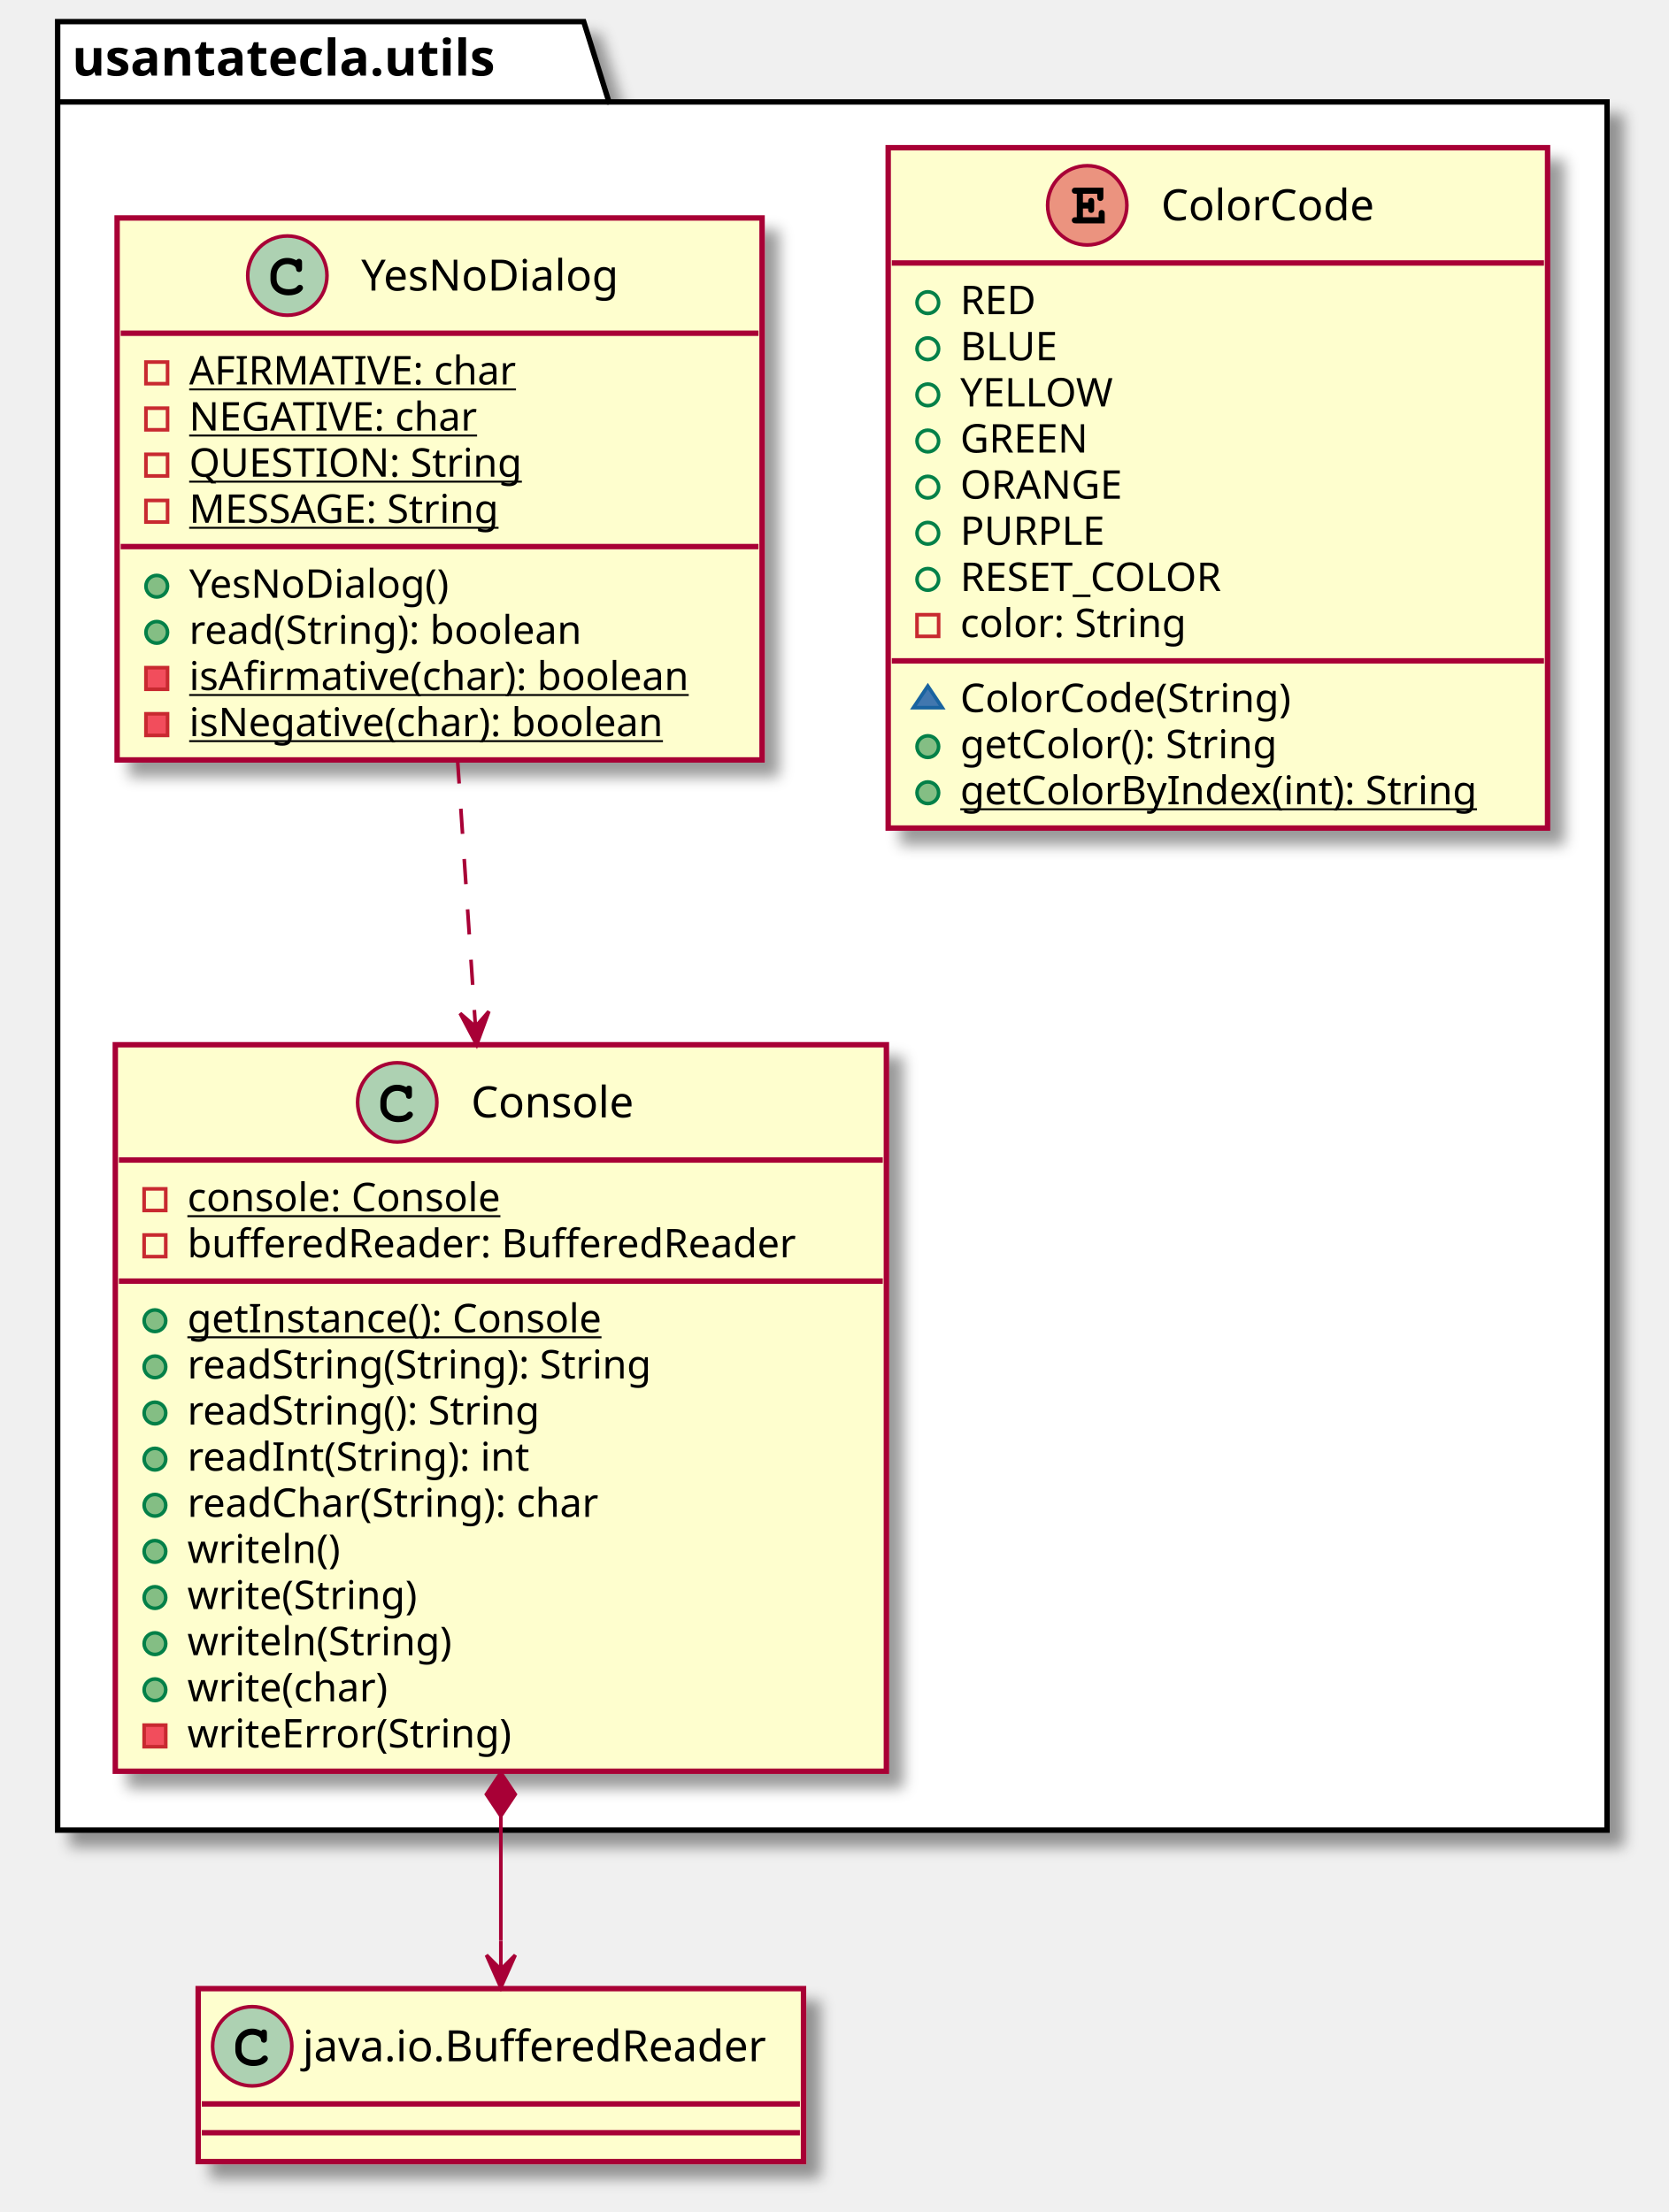
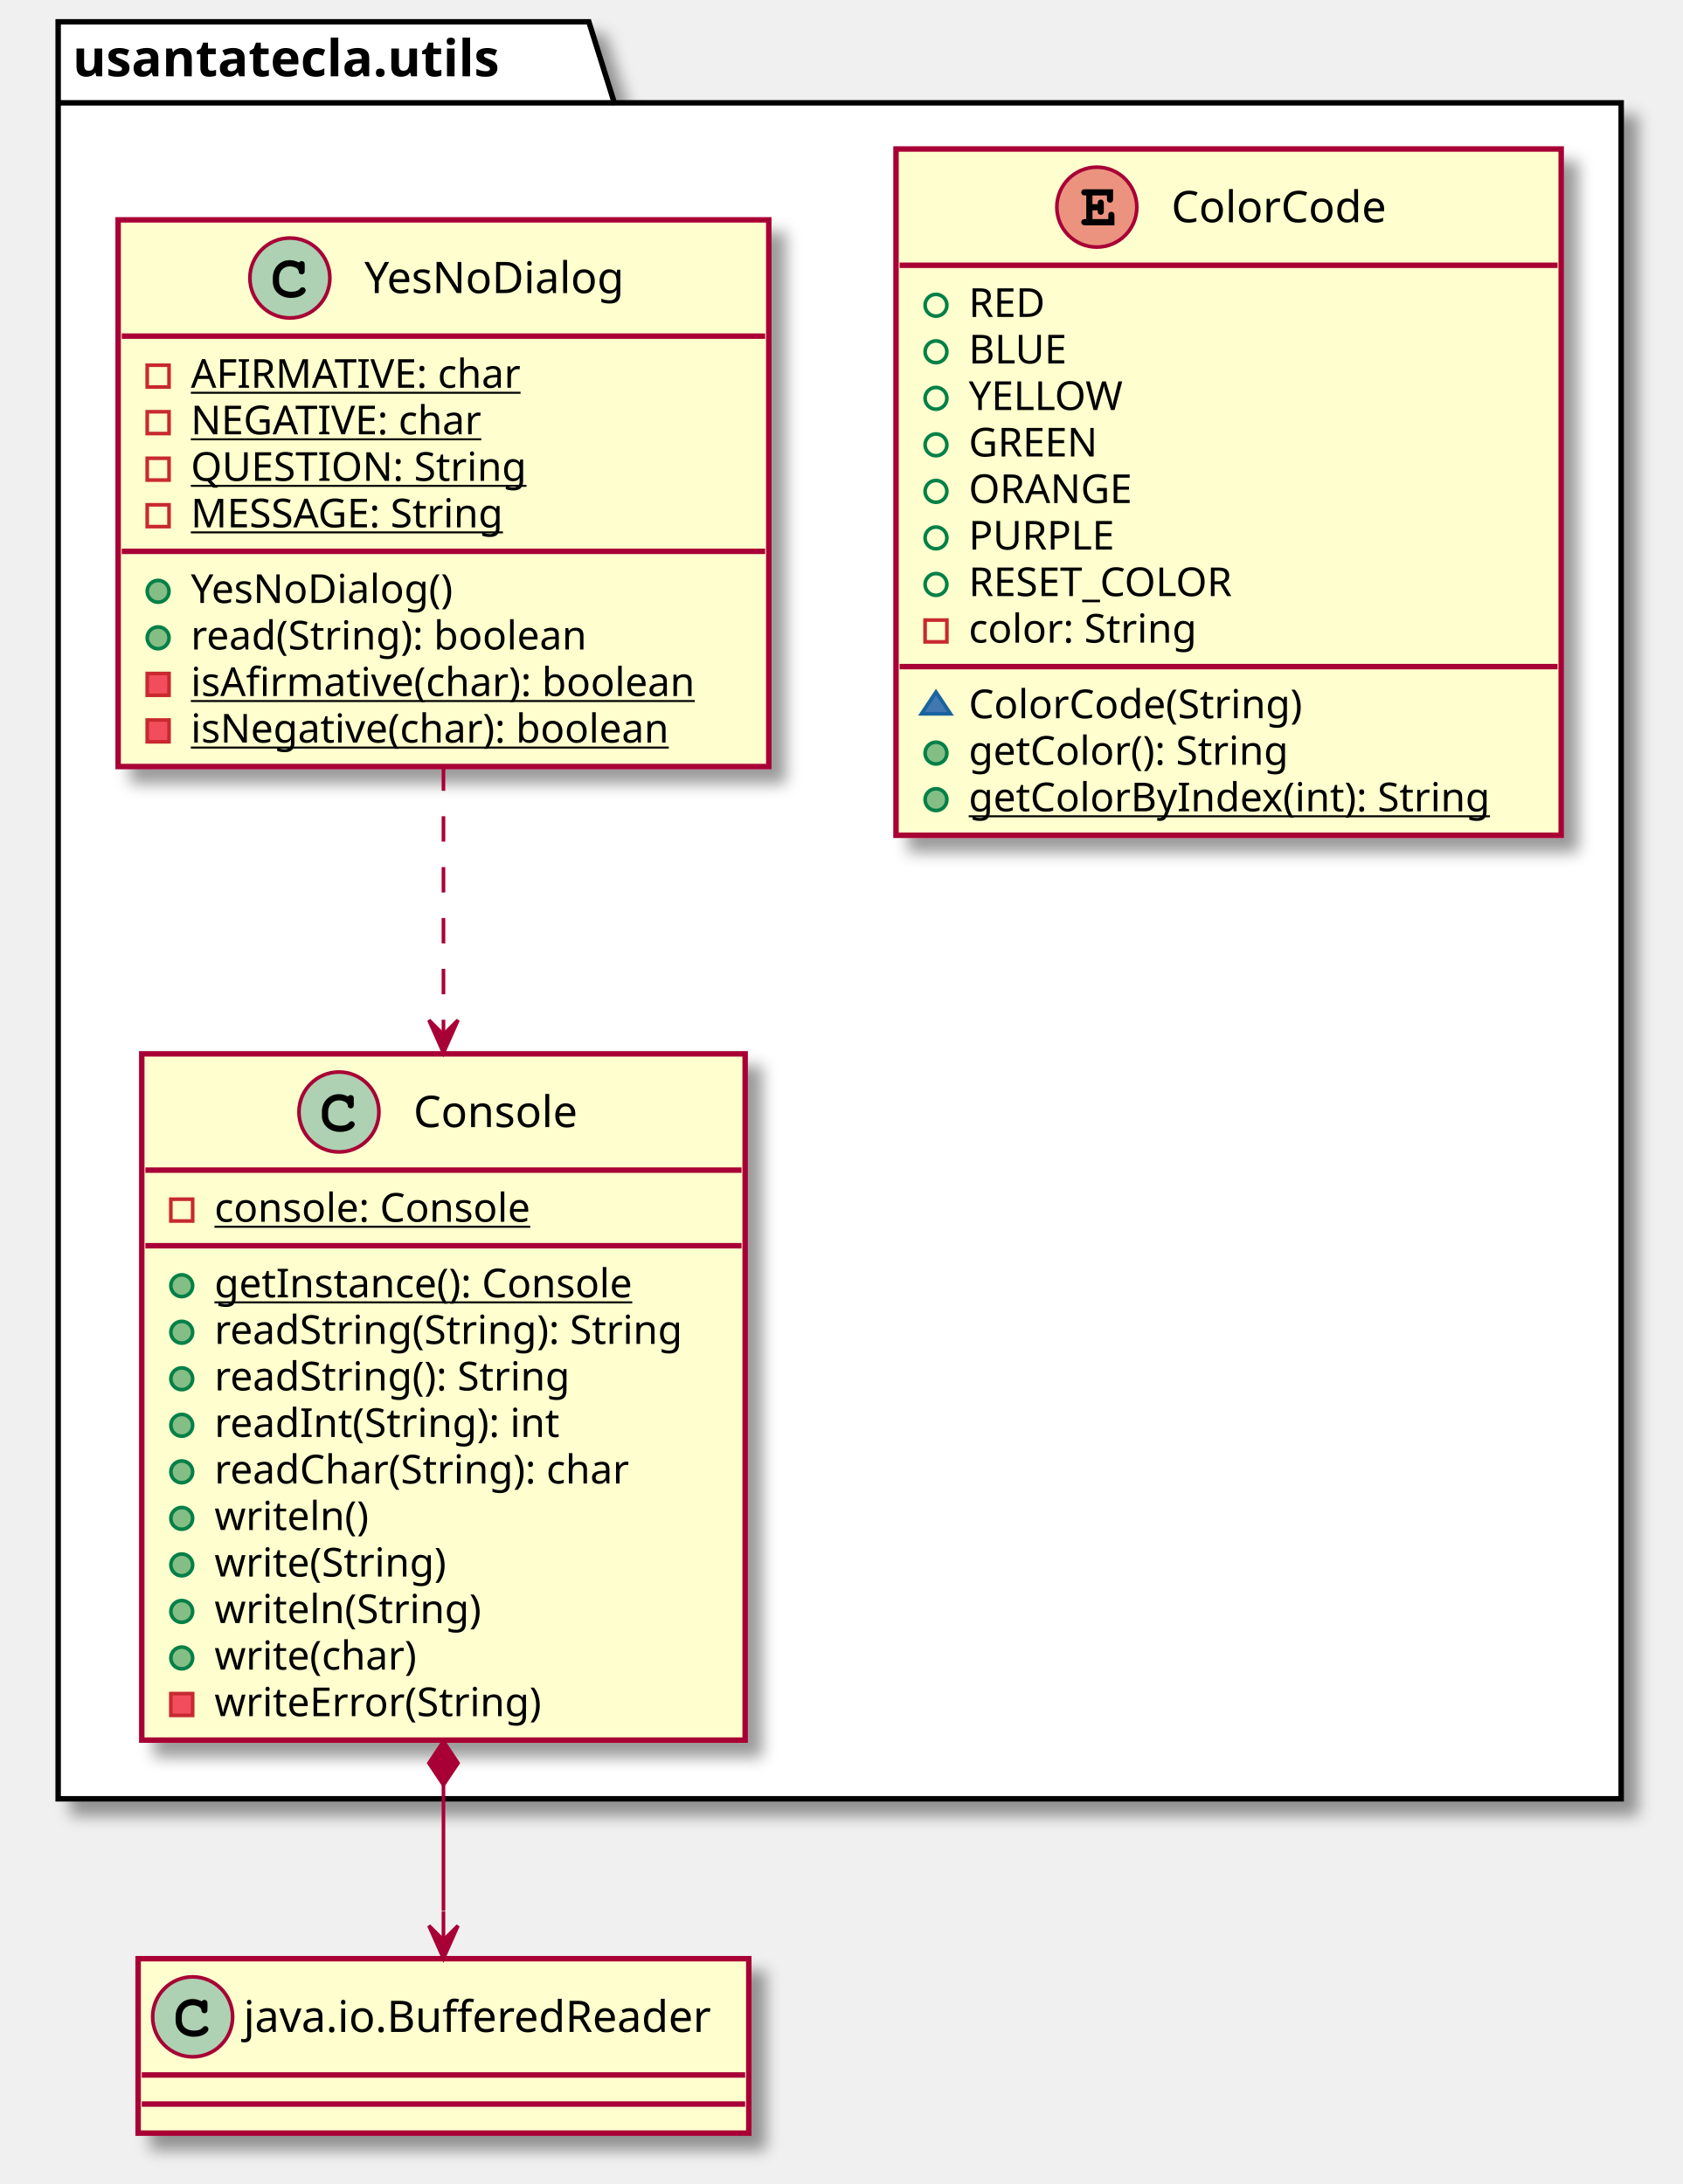
- <svg xmlns="http://www.w3.org/2000/svg" contentScriptType="application/ecmascript" contentStyleType="text/css" height="614px" preserveAspectRatio="none" style="width:463px;height:614px;" version="1.1" viewBox="0 0 463 614" width="463px" zoomAndPan="magnify">
+ <svg xmlns="http://www.w3.org/2000/svg" contentScriptType="application/ecmascript" contentStyleType="text/css" height="601px" preserveAspectRatio="none" style="width:463px;height:601px;" version="1.1" viewBox="0 0 463 601" width="463px" zoomAndPan="magnify">
  <defs>
-     <filter height="300%" id="f1itvocw9focsd" width="300%" x="-1" y="-1">
+     <filter height="300%" id="fwbqe8dt2c6pj" width="300%" x="-1" y="-1">
      <feGaussianBlur result="blurOut" stdDeviation="2.0" />
      <feColorMatrix in="blurOut" result="blurOut2" type="matrix" values="0 0 0 0 0 0 0 0 0 0 0 0 0 0 0 0 0 0 .4 0" />
      <feOffset dx="4.0" dy="4.0" in="blurOut2" result="blurOut3" />
      <feBlend in="SourceGraphic" in2="blurOut3" mode="normal" />
    </filter>
  </defs>
  <g>
-     <polygon fill="#FFFFFF" filter="url(#f1itvocw9focsd)" points="16,6,162,6,169,28.297,446,28.297,446,508,16,508,16,6" style="stroke: #000000; stroke-width: 1.5;" />
+     <polygon fill="#FFFFFF" filter="url(#fwbqe8dt2c6pj)" points="16,6,162,6,169,28.297,446,28.297,446,495,16,495,16,6" style="stroke: #000000; stroke-width: 1.5;" />
    <line style="stroke: #000000; stroke-width: 1.5;" x1="16" x2="169" y1="28.297" y2="28.297" />
    <text fill="#000000" font-family="sans-serif" font-size="14" font-weight="bold" lengthAdjust="spacingAndGlyphs" textLength="140" x="20" y="20.995">usantatecla.utils</text>
-     <rect codeLine="3" fill="#FEFECE" filter="url(#f1itvocw9focsd)" height="188.852" id="usantatecla.utils.ColorCode" style="stroke: #A80036; stroke-width: 1.5;" width="183" x="246.5" y="41" />
+     <rect codeLine="3" fill="#FEFECE" filter="url(#fwbqe8dt2c6pj)" height="188.852" id="usantatecla.utils.ColorCode" style="stroke: #A80036; stroke-width: 1.5;" width="183" x="246.5" y="41" />
    <ellipse cx="301.75" cy="57" fill="#EB937F" rx="11" ry="11" style="stroke: #A80036; stroke-width: 1.0;" />
    <path d="M300.547,57.875 L302,57.875 L302,57.984 C302,58.391 302.031,58.547 302.109,58.703 C302.266,58.953 302.547,59.109 302.844,59.109 C303.094,59.109 303.359,58.969 303.516,58.75 C303.641,58.594 303.672,58.438 303.672,57.984 L303.672,56.062 C303.672,55.906 303.672,55.859 303.656,55.703 C303.594,55.234 303.281,54.922 302.828,54.922 C302.578,54.922 302.312,55.062 302.141,55.281 C302.031,55.453 302,55.609 302,56.062 L302,56.188 L300.547,56.188 L300.547,53.781 L304.531,53.781 L304.531,54.641 C304.531,55.047 304.562,55.219 304.641,55.375 C304.812,55.625 305.094,55.781 305.375,55.781 C305.641,55.781 305.906,55.641 306.078,55.422 C306.188,55.25 306.219,55.109 306.219,54.641 L306.219,52.094 L298.594,52.094 C298.156,52.094 298.031,52.109 297.875,52.203 C297.625,52.359 297.469,52.656 297.469,52.938 C297.469,53.219 297.609,53.469 297.828,53.641 C297.984,53.75 298.172,53.781 298.594,53.781 L298.844,53.781 L298.844,60.297 L298.594,60.297 C298.188,60.297 298.031,60.312 297.875,60.422 C297.625,60.594 297.469,60.859 297.469,61.156 C297.469,61.422 297.609,61.672 297.828,61.828 C297.969,61.953 298.203,62 298.594,62 L306.594,62 L306.594,59.422 C306.594,58.984 306.562,58.844 306.484,58.688 C306.312,58.438 306.031,58.281 305.75,58.281 C305.484,58.281 305.219,58.391 305.047,58.641 C304.938,58.797 304.906,58.938 304.906,59.422 L304.906,60.297 L300.547,60.297 L300.547,57.875 Z " fill="#000000" />
    <text fill="#000000" font-family="sans-serif" font-size="12" lengthAdjust="spacingAndGlyphs" textLength="64" x="322.25" y="61.154">ColorCode</text>
    <line style="stroke: #A80036; stroke-width: 1.5;" x1="247.5" x2="428.5" y1="73" y2="73" />
    <ellipse cx="257.5" cy="84" fill="none" rx="3" ry="3" style="stroke: #038048; stroke-width: 1.0;" />
    <text fill="#000000" font-family="sans-serif" font-size="11" lengthAdjust="spacingAndGlyphs" textLength="23" x="266.5" y="87.21">RED</text>
    <ellipse cx="257.5" cy="96.805" fill="none" rx="3" ry="3" style="stroke: #038048; stroke-width: 1.0;" />
    <text fill="#000000" font-family="sans-serif" font-size="11" lengthAdjust="spacingAndGlyphs" textLength="29" x="266.5" y="100.015">BLUE</text>
    <ellipse cx="257.5" cy="109.609" fill="none" rx="3" ry="3" style="stroke: #038048; stroke-width: 1.0;" />
    <text fill="#000000" font-family="sans-serif" font-size="11" lengthAdjust="spacingAndGlyphs" textLength="46" x="266.5" y="112.82">YELLOW</text>
    <ellipse cx="257.5" cy="122.414" fill="none" rx="3" ry="3" style="stroke: #038048; stroke-width: 1.0;" />
    <text fill="#000000" font-family="sans-serif" font-size="11" lengthAdjust="spacingAndGlyphs" textLength="38" x="266.5" y="125.624">GREEN</text>
    <ellipse cx="257.5" cy="135.219" fill="none" rx="3" ry="3" style="stroke: #038048; stroke-width: 1.0;" />
    <text fill="#000000" font-family="sans-serif" font-size="11" lengthAdjust="spacingAndGlyphs" textLength="48" x="266.5" y="138.429">ORANGE</text>
    <ellipse cx="257.5" cy="148.023" fill="none" rx="3" ry="3" style="stroke: #038048; stroke-width: 1.0;" />
    <text fill="#000000" font-family="sans-serif" font-size="11" lengthAdjust="spacingAndGlyphs" textLength="40" x="266.5" y="151.234">PURPLE</text>
    <ellipse cx="257.5" cy="160.828" fill="none" rx="3" ry="3" style="stroke: #038048; stroke-width: 1.0;" />
    <text fill="#000000" font-family="sans-serif" font-size="11" lengthAdjust="spacingAndGlyphs" textLength="81" x="266.5" y="164.039">RESET_COLOR</text>
    <rect fill="none" height="6" style="stroke: #C82930; stroke-width: 1.0;" width="6" x="254.5" y="170.633" />
    <text fill="#000000" font-family="sans-serif" font-size="11" lengthAdjust="spacingAndGlyphs" textLength="67" x="266.5" y="176.843">color: String</text>
    <line style="stroke: #A80036; stroke-width: 1.5;" x1="247.5" x2="428.5" y1="183.438" y2="183.438" />
    <polygon fill="#4177AF" points="257.5,190.438,253.5,196.438,261.5,196.438" style="stroke: #1963A0; stroke-width: 1.0;" />
    <text fill="#000000" font-family="sans-serif" font-size="11" lengthAdjust="spacingAndGlyphs" textLength="100" x="266.5" y="197.648">ColorCode(String)</text>
    <ellipse cx="257.5" cy="207.242" fill="#84BE84" rx="3" ry="3" style="stroke: #038048; stroke-width: 1.0;" />
    <text fill="#000000" font-family="sans-serif" font-size="11" lengthAdjust="spacingAndGlyphs" textLength="96" x="266.5" y="210.453">getColor(): String</text>
    <ellipse cx="257.5" cy="220.047" fill="#84BE84" rx="3" ry="3" style="stroke: #038048; stroke-width: 1.0;" />
    <text fill="#000000" font-family="sans-serif" font-size="11" lengthAdjust="spacingAndGlyphs" text-decoration="underline" textLength="157" x="266.5" y="223.257">getColorByIndex(int): String</text>
-     <rect codeLine="17" fill="#FEFECE" filter="url(#f1itvocw9focsd)" height="201.656" id="usantatecla.utils.Console" style="stroke: #A80036; stroke-width: 1.5;" width="214" x="32" y="290" />
-     <ellipse cx="110.25" cy="306" fill="#ADD1B2" rx="11" ry="11" style="stroke: #A80036; stroke-width: 1.0;" />
-     <path d="M112.594,301.672 C111.656,301.234 111.062,301.094 110.188,301.094 C107.562,301.094 105.562,303.172 105.562,305.891 L105.562,307.016 C105.562,309.594 107.672,311.484 110.562,311.484 C111.781,311.484 112.938,311.188 113.688,310.641 C114.266,310.234 114.594,309.781 114.594,309.391 C114.594,308.938 114.203,308.547 113.734,308.547 C113.516,308.547 113.312,308.625 113.125,308.812 C112.672,309.297 112.672,309.297 112.484,309.391 C112.062,309.656 111.375,309.781 110.609,309.781 C108.562,309.781 107.266,308.688 107.266,306.984 L107.266,305.891 C107.266,304.109 108.516,302.797 110.25,302.797 C110.828,302.797 111.438,302.953 111.906,303.203 C112.391,303.484 112.562,303.703 112.656,304.109 C112.719,304.516 112.75,304.641 112.891,304.766 C113.031,304.906 113.266,305.016 113.484,305.016 C113.75,305.016 114.016,304.875 114.188,304.656 C114.297,304.5 114.328,304.312 114.328,303.891 L114.328,302.469 C114.328,302.031 114.312,301.906 114.219,301.75 C114.062,301.484 113.781,301.344 113.484,301.344 C113.188,301.344 112.984,301.438 112.766,301.75 L112.594,301.672 Z " fill="#000000" />
-     <text fill="#000000" font-family="sans-serif" font-size="12" lengthAdjust="spacingAndGlyphs" textLength="49" x="130.75" y="310.154">Console</text>
-     <line style="stroke: #A80036; stroke-width: 1.5;" x1="33" x2="245" y1="322" y2="322" />
-     <rect fill="none" height="6" style="stroke: #C82930; stroke-width: 1.0;" width="6" x="40" y="330" />
-     <text fill="#000000" font-family="sans-serif" font-size="11" lengthAdjust="spacingAndGlyphs" text-decoration="underline" textLength="97" x="52" y="336.21">console: Console</text>
-     <rect fill="none" height="6" style="stroke: #C82930; stroke-width: 1.0;" width="6" x="40" y="342.805" />
-     <text fill="#000000" font-family="sans-serif" font-size="11" lengthAdjust="spacingAndGlyphs" textLength="188" x="52" y="349.015">bufferedReader: BufferedReader</text>
-     <line style="stroke: #A80036; stroke-width: 1.5;" x1="33" x2="245" y1="355.609" y2="355.609" />
-     <ellipse cx="43" cy="366.609" fill="#84BE84" rx="3" ry="3" style="stroke: #038048; stroke-width: 1.0;" />
-     <text fill="#000000" font-family="sans-serif" font-size="11" lengthAdjust="spacingAndGlyphs" text-decoration="underline" textLength="128" x="52" y="369.82">getInstance(): Console</text>
-     <ellipse cx="43" cy="379.414" fill="#84BE84" rx="3" ry="3" style="stroke: #038048; stroke-width: 1.0;" />
-     <text fill="#000000" font-family="sans-serif" font-size="11" lengthAdjust="spacingAndGlyphs" textLength="140" x="52" y="382.625">readString(String): String</text>
-     <ellipse cx="43" cy="392.219" fill="#84BE84" rx="3" ry="3" style="stroke: #038048; stroke-width: 1.0;" />
-     <text fill="#000000" font-family="sans-serif" font-size="11" lengthAdjust="spacingAndGlyphs" textLength="107" x="52" y="395.429">readString(): String</text>
-     <ellipse cx="43" cy="405.023" fill="#84BE84" rx="3" ry="3" style="stroke: #038048; stroke-width: 1.0;" />
-     <text fill="#000000" font-family="sans-serif" font-size="11" lengthAdjust="spacingAndGlyphs" textLength="102" x="52" y="408.234">readInt(String): int</text>
-     <ellipse cx="43" cy="417.828" fill="#84BE84" rx="3" ry="3" style="stroke: #038048; stroke-width: 1.0;" />
-     <text fill="#000000" font-family="sans-serif" font-size="11" lengthAdjust="spacingAndGlyphs" textLength="124" x="52" y="421.039">readChar(String): char</text>
-     <ellipse cx="43" cy="430.633" fill="#84BE84" rx="3" ry="3" style="stroke: #038048; stroke-width: 1.0;" />
-     <text fill="#000000" font-family="sans-serif" font-size="11" lengthAdjust="spacingAndGlyphs" textLength="46" x="52" y="433.843">writeln()</text>
-     <ellipse cx="43" cy="443.438" fill="#84BE84" rx="3" ry="3" style="stroke: #038048; stroke-width: 1.0;" />
-     <text fill="#000000" font-family="sans-serif" font-size="11" lengthAdjust="spacingAndGlyphs" textLength="69" x="52" y="446.648">write(String)</text>
-     <ellipse cx="43" cy="456.242" fill="#84BE84" rx="3" ry="3" style="stroke: #038048; stroke-width: 1.0;" />
-     <text fill="#000000" font-family="sans-serif" font-size="11" lengthAdjust="spacingAndGlyphs" textLength="79" x="52" y="459.453">writeln(String)</text>
-     <ellipse cx="43" cy="469.047" fill="#84BE84" rx="3" ry="3" style="stroke: #038048; stroke-width: 1.0;" />
-     <text fill="#000000" font-family="sans-serif" font-size="11" lengthAdjust="spacingAndGlyphs" textLength="60" x="52" y="472.257">write(char)</text>
-     <rect fill="#F24D5C" height="6" style="stroke: #C82930; stroke-width: 1.0;" width="6" x="40" y="478.852" />
-     <text fill="#000000" font-family="sans-serif" font-size="11" lengthAdjust="spacingAndGlyphs" textLength="95" x="52" y="485.062">writeError(String)</text>
-     <rect codeLine="33" fill="#FEFECE" filter="url(#f1itvocw9focsd)" height="150.438" id="usantatecla.utils.YesNoDialog" style="stroke: #A80036; stroke-width: 1.5;" width="179" x="32.5" y="60.5" />
+     <rect codeLine="17" fill="#FEFECE" filter="url(#fwbqe8dt2c6pj)" height="188.852" id="usantatecla.utils.Console" style="stroke: #A80036; stroke-width: 1.5;" width="166" x="39" y="290" />
+     <ellipse cx="93.25" cy="306" fill="#ADD1B2" rx="11" ry="11" style="stroke: #A80036; stroke-width: 1.0;" />
+     <path d="M95.594,301.672 C94.656,301.234 94.062,301.094 93.188,301.094 C90.562,301.094 88.562,303.172 88.562,305.891 L88.562,307.016 C88.562,309.594 90.672,311.484 93.562,311.484 C94.781,311.484 95.938,311.188 96.688,310.641 C97.266,310.234 97.594,309.781 97.594,309.391 C97.594,308.938 97.203,308.547 96.734,308.547 C96.516,308.547 96.312,308.625 96.125,308.812 C95.672,309.297 95.672,309.297 95.484,309.391 C95.062,309.656 94.375,309.781 93.609,309.781 C91.562,309.781 90.266,308.688 90.266,306.984 L90.266,305.891 C90.266,304.109 91.516,302.797 93.25,302.797 C93.828,302.797 94.438,302.953 94.906,303.203 C95.391,303.484 95.562,303.703 95.656,304.109 C95.719,304.516 95.75,304.641 95.891,304.766 C96.031,304.906 96.266,305.016 96.484,305.016 C96.75,305.016 97.016,304.875 97.188,304.656 C97.297,304.5 97.328,304.312 97.328,303.891 L97.328,302.469 C97.328,302.031 97.312,301.906 97.219,301.75 C97.062,301.484 96.781,301.344 96.484,301.344 C96.188,301.344 95.984,301.438 95.766,301.75 L95.594,301.672 Z " fill="#000000" />
+     <text fill="#000000" font-family="sans-serif" font-size="12" lengthAdjust="spacingAndGlyphs" textLength="49" x="113.75" y="310.154">Console</text>
+     <line style="stroke: #A80036; stroke-width: 1.5;" x1="40" x2="204" y1="322" y2="322" />
+     <rect fill="none" height="6" style="stroke: #C82930; stroke-width: 1.0;" width="6" x="47" y="330" />
+     <text fill="#000000" font-family="sans-serif" font-size="11" lengthAdjust="spacingAndGlyphs" text-decoration="underline" textLength="97" x="59" y="336.21">console: Console</text>
+     <line style="stroke: #A80036; stroke-width: 1.5;" x1="40" x2="204" y1="342.805" y2="342.805" />
+     <ellipse cx="50" cy="353.805" fill="#84BE84" rx="3" ry="3" style="stroke: #038048; stroke-width: 1.0;" />
+     <text fill="#000000" font-family="sans-serif" font-size="11" lengthAdjust="spacingAndGlyphs" text-decoration="underline" textLength="128" x="59" y="357.015">getInstance(): Console</text>
+     <ellipse cx="50" cy="366.609" fill="#84BE84" rx="3" ry="3" style="stroke: #038048; stroke-width: 1.0;" />
+     <text fill="#000000" font-family="sans-serif" font-size="11" lengthAdjust="spacingAndGlyphs" textLength="140" x="59" y="369.82">readString(String): String</text>
+     <ellipse cx="50" cy="379.414" fill="#84BE84" rx="3" ry="3" style="stroke: #038048; stroke-width: 1.0;" />
+     <text fill="#000000" font-family="sans-serif" font-size="11" lengthAdjust="spacingAndGlyphs" textLength="107" x="59" y="382.625">readString(): String</text>
+     <ellipse cx="50" cy="392.219" fill="#84BE84" rx="3" ry="3" style="stroke: #038048; stroke-width: 1.0;" />
+     <text fill="#000000" font-family="sans-serif" font-size="11" lengthAdjust="spacingAndGlyphs" textLength="102" x="59" y="395.429">readInt(String): int</text>
+     <ellipse cx="50" cy="405.023" fill="#84BE84" rx="3" ry="3" style="stroke: #038048; stroke-width: 1.0;" />
+     <text fill="#000000" font-family="sans-serif" font-size="11" lengthAdjust="spacingAndGlyphs" textLength="124" x="59" y="408.234">readChar(String): char</text>
+     <ellipse cx="50" cy="417.828" fill="#84BE84" rx="3" ry="3" style="stroke: #038048; stroke-width: 1.0;" />
+     <text fill="#000000" font-family="sans-serif" font-size="11" lengthAdjust="spacingAndGlyphs" textLength="46" x="59" y="421.039">writeln()</text>
+     <ellipse cx="50" cy="430.633" fill="#84BE84" rx="3" ry="3" style="stroke: #038048; stroke-width: 1.0;" />
+     <text fill="#000000" font-family="sans-serif" font-size="11" lengthAdjust="spacingAndGlyphs" textLength="69" x="59" y="433.843">write(String)</text>
+     <ellipse cx="50" cy="443.438" fill="#84BE84" rx="3" ry="3" style="stroke: #038048; stroke-width: 1.0;" />
+     <text fill="#000000" font-family="sans-serif" font-size="11" lengthAdjust="spacingAndGlyphs" textLength="79" x="59" y="446.648">writeln(String)</text>
+     <ellipse cx="50" cy="456.242" fill="#84BE84" rx="3" ry="3" style="stroke: #038048; stroke-width: 1.0;" />
+     <text fill="#000000" font-family="sans-serif" font-size="11" lengthAdjust="spacingAndGlyphs" textLength="60" x="59" y="459.453">write(char)</text>
+     <rect fill="#F24D5C" height="6" style="stroke: #C82930; stroke-width: 1.0;" width="6" x="47" y="466.047" />
+     <text fill="#000000" font-family="sans-serif" font-size="11" lengthAdjust="spacingAndGlyphs" textLength="95" x="59" y="472.257">writeError(String)</text>
+     <rect codeLine="32" fill="#FEFECE" filter="url(#fwbqe8dt2c6pj)" height="150.438" id="usantatecla.utils.YesNoDialog" style="stroke: #A80036; stroke-width: 1.5;" width="179" x="32.5" y="60.5" />
    <ellipse cx="79.75" cy="76.5" fill="#ADD1B2" rx="11" ry="11" style="stroke: #A80036; stroke-width: 1.0;" />
    <path d="M82.094,72.172 C81.156,71.734 80.562,71.594 79.688,71.594 C77.062,71.594 75.062,73.672 75.062,76.391 L75.062,77.516 C75.062,80.094 77.172,81.984 80.062,81.984 C81.281,81.984 82.438,81.688 83.188,81.141 C83.766,80.734 84.094,80.281 84.094,79.891 C84.094,79.438 83.703,79.047 83.234,79.047 C83.016,79.047 82.812,79.125 82.625,79.312 C82.172,79.797 82.172,79.797 81.984,79.891 C81.562,80.156 80.875,80.281 80.109,80.281 C78.062,80.281 76.766,79.188 76.766,77.484 L76.766,76.391 C76.766,74.609 78.016,73.297 79.75,73.297 C80.328,73.297 80.938,73.453 81.406,73.703 C81.891,73.984 82.062,74.203 82.156,74.609 C82.219,75.016 82.25,75.141 82.391,75.266 C82.531,75.406 82.766,75.516 82.984,75.516 C83.25,75.516 83.516,75.375 83.688,75.156 C83.797,75 83.828,74.812 83.828,74.391 L83.828,72.969 C83.828,72.531 83.812,72.406 83.719,72.25 C83.562,71.984 83.281,71.844 82.984,71.844 C82.688,71.844 82.484,71.938 82.266,72.25 L82.094,72.172 Z " fill="#000000" />
    <text fill="#000000" font-family="sans-serif" font-size="12" lengthAdjust="spacingAndGlyphs" textLength="76" x="100.25" y="80.654">YesNoDialog</text>
    <line style="stroke: #A80036; stroke-width: 1.5;" x1="33.5" x2="210.5" y1="92.5" y2="92.5" />
    <rect fill="none" height="6" style="stroke: #C82930; stroke-width: 1.0;" width="6" x="40.5" y="100.5" />
    <text fill="#000000" font-family="sans-serif" font-size="11" lengthAdjust="spacingAndGlyphs" text-decoration="underline" textLength="97" x="52.5" y="106.71">AFIRMATIVE: char</text>
    <rect fill="none" height="6" style="stroke: #C82930; stroke-width: 1.0;" width="6" x="40.5" y="113.305" />
    <text fill="#000000" font-family="sans-serif" font-size="11" lengthAdjust="spacingAndGlyphs" text-decoration="underline" textLength="88" x="52.5" y="119.515">NEGATIVE: char</text>
    <rect fill="none" height="6" style="stroke: #C82930; stroke-width: 1.0;" width="6" x="40.5" y="126.109" />
    <text fill="#000000" font-family="sans-serif" font-size="11" lengthAdjust="spacingAndGlyphs" text-decoration="underline" textLength="99" x="52.5" y="132.32">QUESTION: String</text>
    <rect fill="none" height="6" style="stroke: #C82930; stroke-width: 1.0;" width="6" x="40.5" y="138.914" />
    <text fill="#000000" font-family="sans-serif" font-size="11" lengthAdjust="spacingAndGlyphs" text-decoration="underline" textLength="96" x="52.5" y="145.125">MESSAGE: String</text>
    <line style="stroke: #A80036; stroke-width: 1.5;" x1="33.5" x2="210.5" y1="151.719" y2="151.719" />
    <ellipse cx="43.5" cy="162.719" fill="#84BE84" rx="3" ry="3" style="stroke: #038048; stroke-width: 1.0;" />
    <text fill="#000000" font-family="sans-serif" font-size="11" lengthAdjust="spacingAndGlyphs" textLength="80" x="52.5" y="165.929">YesNoDialog()</text>
    <ellipse cx="43.5" cy="175.523" fill="#84BE84" rx="3" ry="3" style="stroke: #038048; stroke-width: 1.0;" />
    <text fill="#000000" font-family="sans-serif" font-size="11" lengthAdjust="spacingAndGlyphs" textLength="120" x="52.5" y="178.734">read(String): boolean</text>
    <rect fill="#F24D5C" height="6" style="stroke: #C82930; stroke-width: 1.0;" width="6" x="40.5" y="185.328" />
    <text fill="#000000" font-family="sans-serif" font-size="11" lengthAdjust="spacingAndGlyphs" text-decoration="underline" textLength="153" x="52.5" y="191.539">isAfirmative(char): boolean</text>
    <rect fill="#F24D5C" height="6" style="stroke: #C82930; stroke-width: 1.0;" width="6" x="40.5" y="198.133" />
    <text fill="#000000" font-family="sans-serif" font-size="11" lengthAdjust="spacingAndGlyphs" text-decoration="underline" textLength="146" x="52.5" y="204.343">isNegative(char): boolean</text>
-     <rect codeLine="1" fill="#FEFECE" filter="url(#f1itvocw9focsd)" height="48" id="BufferedReader" style="stroke: #A80036; stroke-width: 1.5;" width="168" x="55" y="552" />
-     <ellipse cx="70" cy="568" fill="#ADD1B2" rx="11" ry="11" style="stroke: #A80036; stroke-width: 1.0;" />
-     <path d="M72.344,563.672 C71.406,563.234 70.812,563.094 69.938,563.094 C67.312,563.094 65.312,565.172 65.312,567.891 L65.312,569.016 C65.312,571.594 67.422,573.484 70.312,573.484 C71.531,573.484 72.688,573.188 73.438,572.641 C74.016,572.234 74.344,571.781 74.344,571.391 C74.344,570.938 73.953,570.547 73.484,570.547 C73.266,570.547 73.062,570.625 72.875,570.812 C72.422,571.297 72.422,571.297 72.234,571.391 C71.812,571.656 71.125,571.781 70.359,571.781 C68.312,571.781 67.016,570.688 67.016,568.984 L67.016,567.891 C67.016,566.109 68.266,564.797 70,564.797 C70.578,564.797 71.188,564.953 71.656,565.203 C72.141,565.484 72.312,565.703 72.406,566.109 C72.469,566.516 72.5,566.641 72.641,566.766 C72.781,566.906 73.016,567.016 73.234,567.016 C73.5,567.016 73.766,566.875 73.938,566.656 C74.047,566.5 74.078,566.312 74.078,565.891 L74.078,564.469 C74.078,564.031 74.062,563.906 73.969,563.75 C73.812,563.484 73.531,563.344 73.234,563.344 C72.938,563.344 72.734,563.438 72.516,563.75 L72.344,563.672 Z " fill="#000000" />
-     <text fill="#000000" font-family="sans-serif" font-size="12" lengthAdjust="spacingAndGlyphs" textLength="136" x="84" y="572.154">java.io.BufferedReader</text>
-     <line style="stroke: #A80036; stroke-width: 1.5;" x1="56" x2="222" y1="584" y2="584" />
-     <line style="stroke: #A80036; stroke-width: 1.5;" x1="56" x2="222" y1="592" y2="592" />
-     <path codeLine="31" d="M139,504.067 C139,504.067 139,528.596 139,538.583 " fill="none" id="usantatecla.utils.Console-BufferedReader" style="stroke: #A80036; stroke-width: 1.0;" />
-     <polygon fill="#A80036" points="139,551.684,143,542.684,139,546.684,135,542.684,139,551.684" style="stroke: #A80036; stroke-width: 1.0;" />
-     <line style="stroke: #A80036; stroke-width: 1.0;" x1="139" x2="139" y1="546.684" y2="538.684" />
-     <polygon fill="#A80036" points="139,492.067,135,498.067,139,504.067,143,498.067,139,492.067" style="stroke: #A80036; stroke-width: 1.0;" />
-     <path codeLine="43" d="M126.963,210.504 C128.518,233.698 130.266,259.76 131.937,284.684 " fill="none" id="usantatecla.utils.YesNoDialog-to-usantatecla.utils.Console" style="stroke: #A80036; stroke-width: 1.0; stroke-dasharray: 7.0,7.0;" />
-     <polygon fill="#A80036" points="132.293,289.984,135.682,280.737,131.959,284.995,127.7,281.272,132.293,289.984" style="stroke: #A80036; stroke-width: 1.0;" />
+     <rect codeLine="1" fill="#FEFECE" filter="url(#fwbqe8dt2c6pj)" height="48" id="BufferedReader" style="stroke: #A80036; stroke-width: 1.5;" width="168" x="38" y="539" />
+     <ellipse cx="53" cy="555" fill="#ADD1B2" rx="11" ry="11" style="stroke: #A80036; stroke-width: 1.0;" />
+     <path d="M55.344,550.672 C54.406,550.234 53.812,550.094 52.938,550.094 C50.312,550.094 48.312,552.172 48.312,554.891 L48.312,556.016 C48.312,558.594 50.422,560.484 53.312,560.484 C54.531,560.484 55.688,560.188 56.438,559.641 C57.016,559.234 57.344,558.781 57.344,558.391 C57.344,557.938 56.953,557.547 56.484,557.547 C56.266,557.547 56.062,557.625 55.875,557.812 C55.422,558.297 55.422,558.297 55.234,558.391 C54.812,558.656 54.125,558.781 53.359,558.781 C51.312,558.781 50.016,557.688 50.016,555.984 L50.016,554.891 C50.016,553.109 51.266,551.797 53,551.797 C53.578,551.797 54.188,551.953 54.656,552.203 C55.141,552.484 55.312,552.703 55.406,553.109 C55.469,553.516 55.5,553.641 55.641,553.766 C55.781,553.906 56.016,554.016 56.234,554.016 C56.5,554.016 56.766,553.875 56.938,553.656 C57.047,553.5 57.078,553.312 57.078,552.891 L57.078,551.469 C57.078,551.031 57.062,550.906 56.969,550.75 C56.812,550.484 56.531,550.344 56.234,550.344 C55.938,550.344 55.734,550.438 55.516,550.75 L55.344,550.672 Z " fill="#000000" />
+     <text fill="#000000" font-family="sans-serif" font-size="12" lengthAdjust="spacingAndGlyphs" textLength="136" x="67" y="559.154">java.io.BufferedReader</text>
+     <line style="stroke: #A80036; stroke-width: 1.5;" x1="39" x2="205" y1="571" y2="571" />
+     <line style="stroke: #A80036; stroke-width: 1.5;" x1="39" x2="205" y1="579" y2="579" />
+     <path codeLine="30" d="M122,491.176 C122,491.176 122,515.719 122,525.752 " fill="none" id="usantatecla.utils.Console-BufferedReader" style="stroke: #A80036; stroke-width: 1.0;" />
+     <polygon fill="#A80036" points="122,538.912,126,529.912,122,533.912,118,529.912,122,538.912" style="stroke: #A80036; stroke-width: 1.0;" />
+     <line style="stroke: #A80036; stroke-width: 1.0;" x1="122" x2="122" y1="533.912" y2="525.912" />
+     <polygon fill="#A80036" points="122,479.176,118,485.176,122,491.176,126,485.176,122,479.176" style="stroke: #A80036; stroke-width: 1.0;" />
+     <path codeLine="42" d="M122,210.608 C122,233.824 122,259.829 122,284.478 " fill="none" id="usantatecla.utils.YesNoDialog-to-usantatecla.utils.Console" style="stroke: #A80036; stroke-width: 1.0; stroke-dasharray: 7.0,7.0;" />
+     <polygon fill="#A80036" points="122,289.715,126,280.715,122,284.715,118,280.715,122,289.715" style="stroke: #A80036; stroke-width: 1.0;" />
  </g>
</svg>
